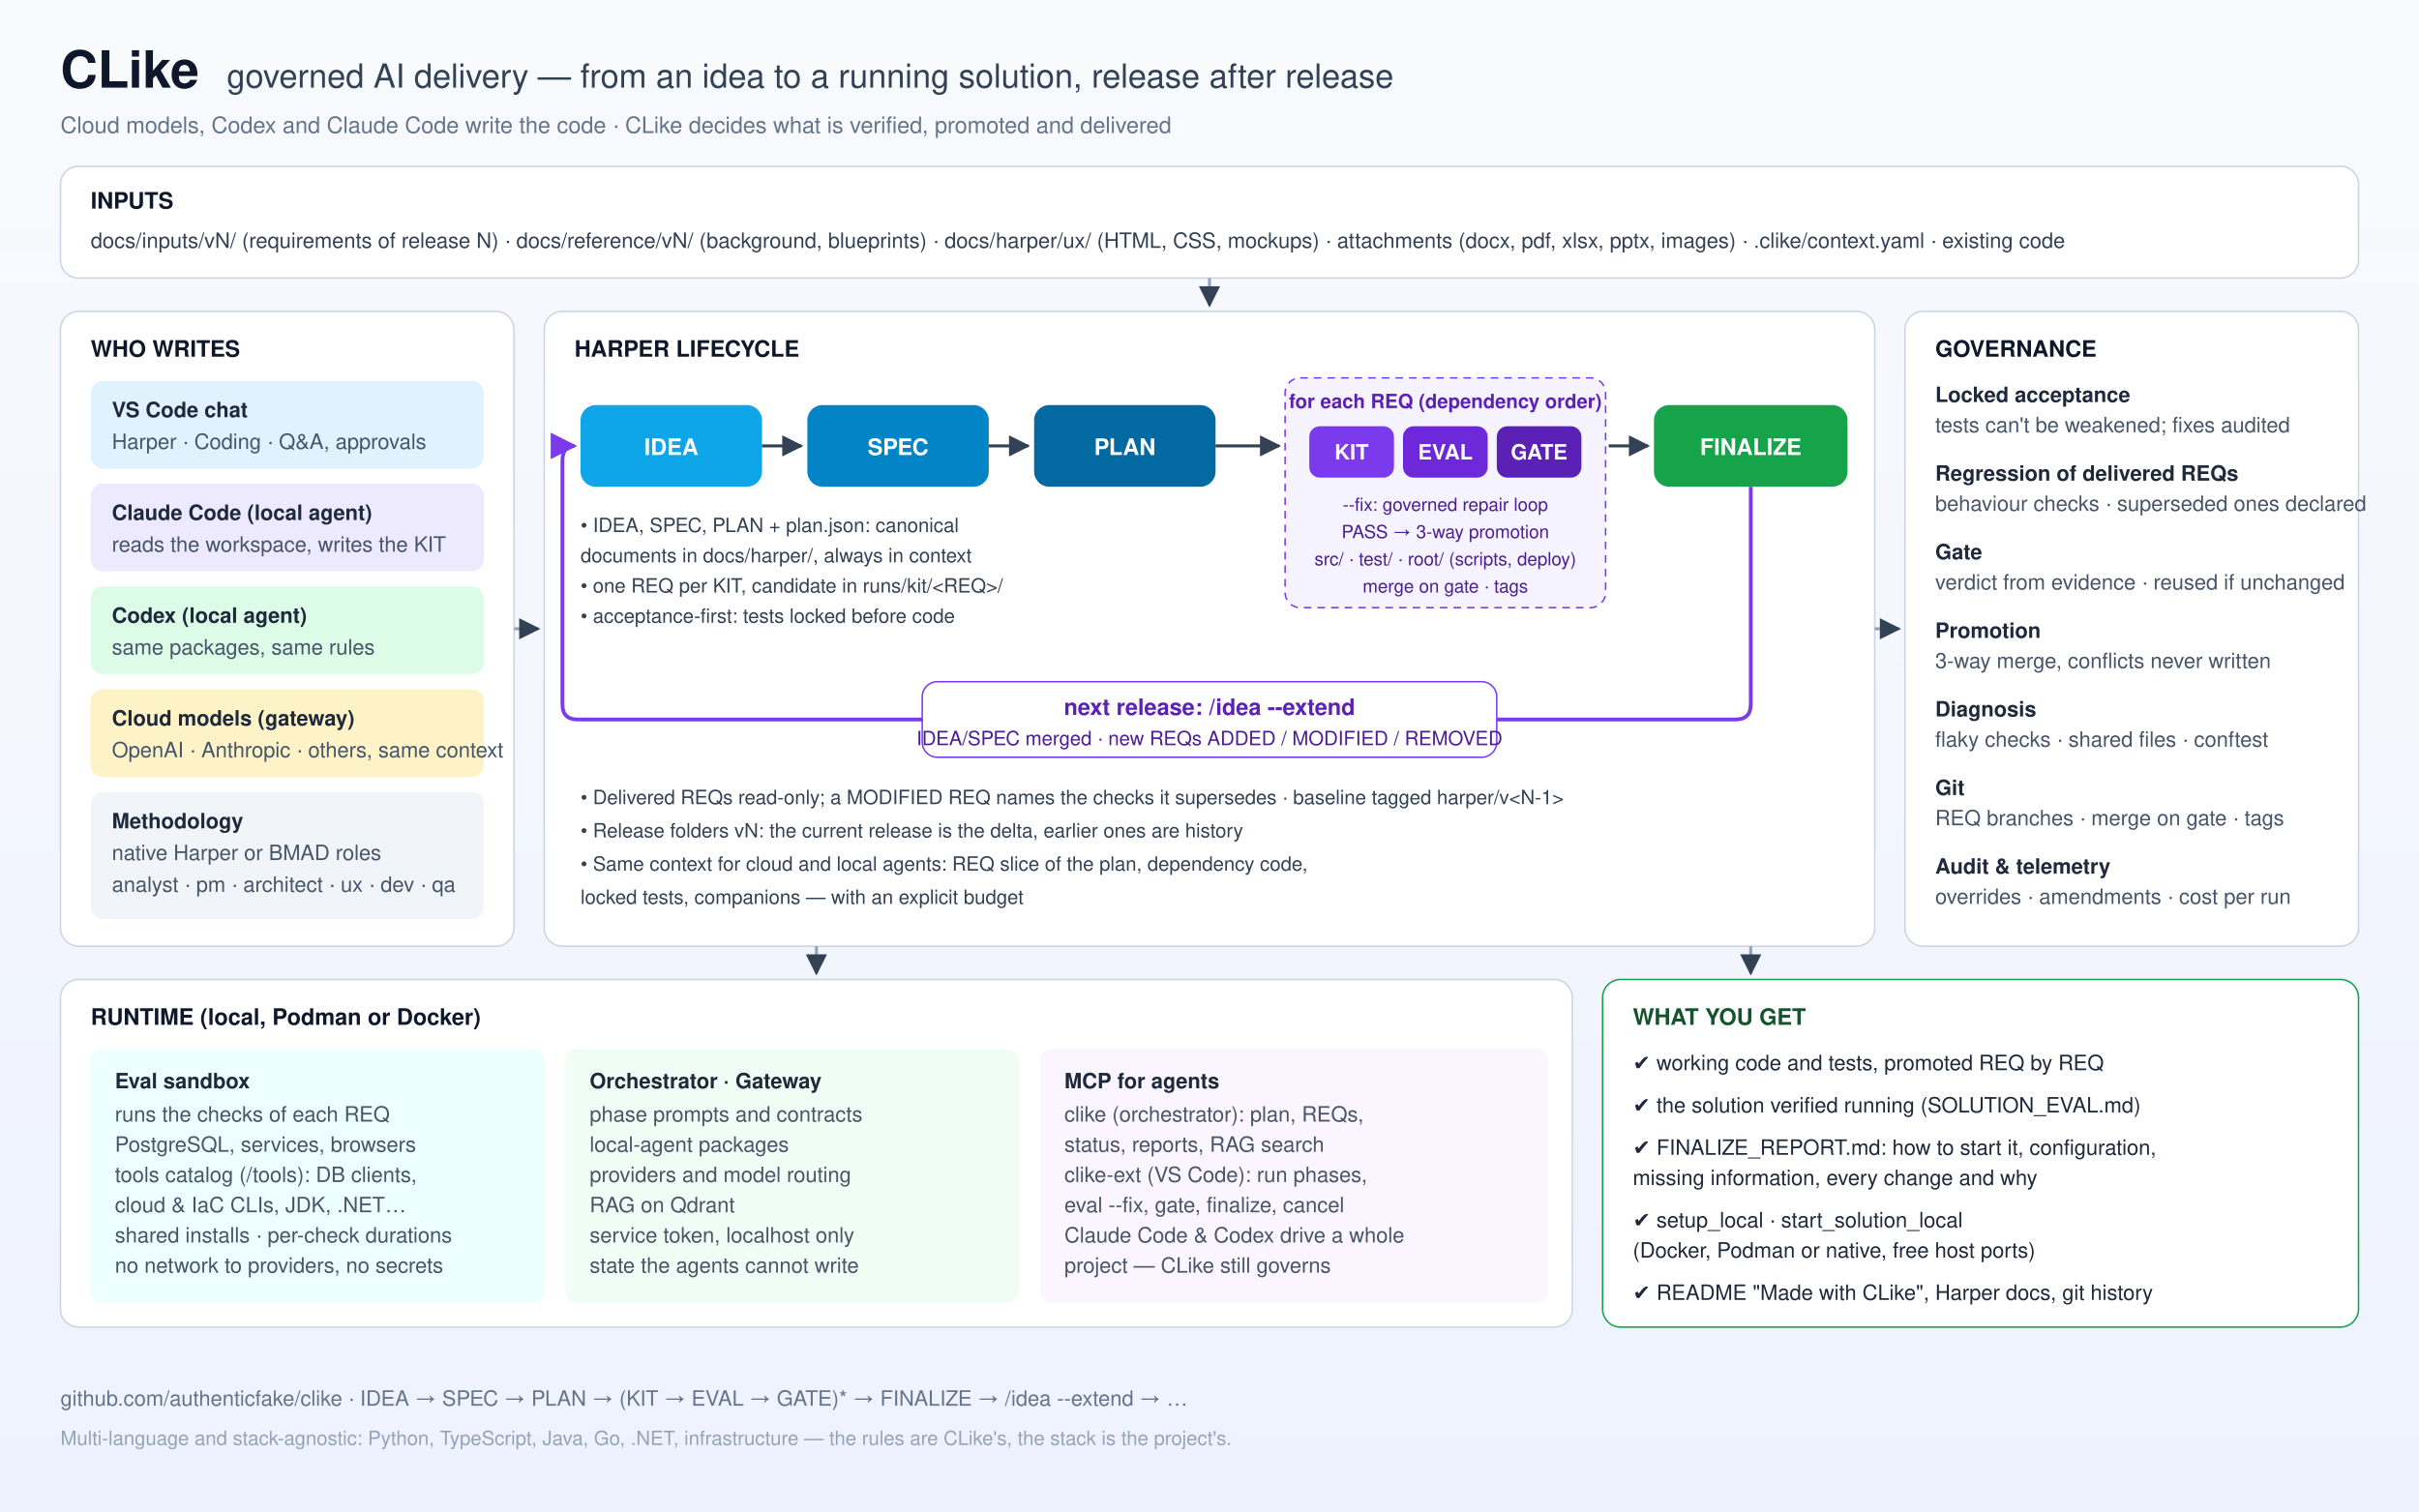
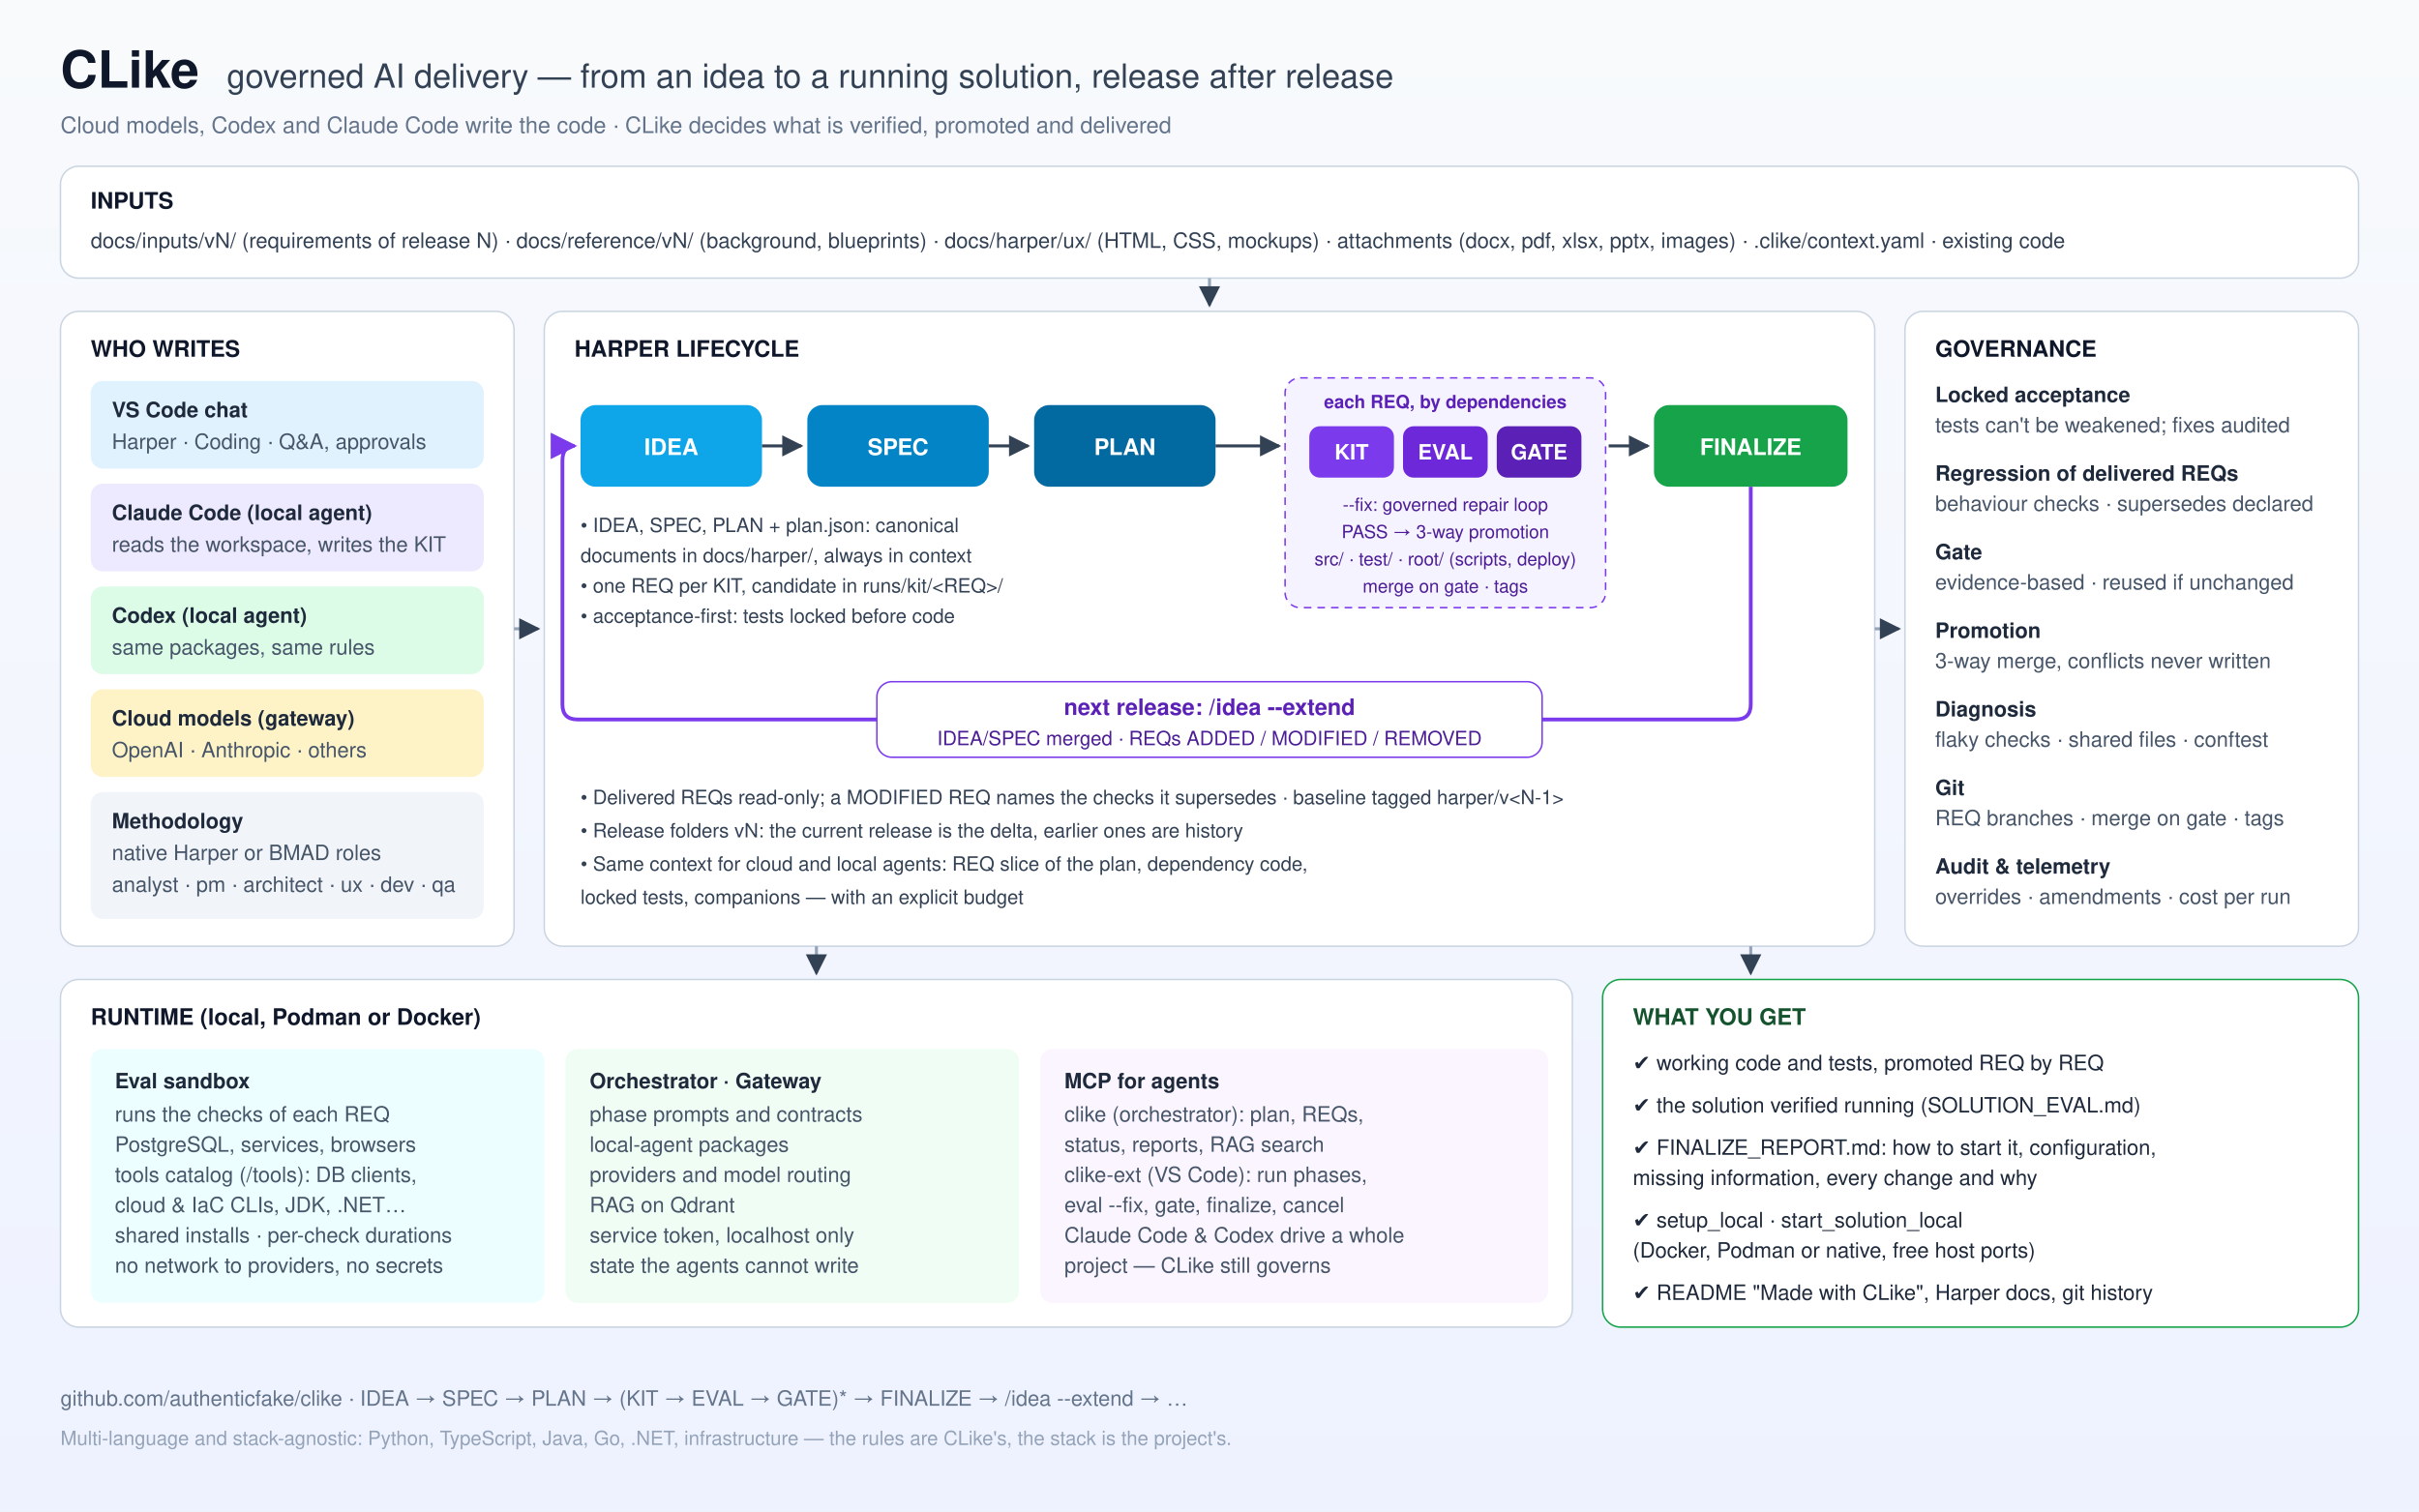
<svg xmlns="http://www.w3.org/2000/svg" width="1600" height="1000" viewBox="0 0 1600 1000" font-family="-apple-system, 'Segoe UI', Helvetica, Arial, sans-serif">
  <defs>
    <marker id="arrow" viewBox="0 0 10 10" refX="9" refY="5" markerWidth="7" markerHeight="7" orient="auto-start-reverse">
      <path d="M 0 0 L 10 5 L 0 10 z" fill="#334155" />
    </marker>
    <marker id="arrowAccent" viewBox="0 0 10 10" refX="9" refY="5" markerWidth="7" markerHeight="7" orient="auto-start-reverse">
      <path d="M 0 0 L 10 5 L 0 10 z" fill="#7c3aed" />
    </marker>
    <linearGradient id="bg" x1="0" y1="0" x2="0" y2="1">
      <stop offset="0" stop-color="#f8fafc" />
      <stop offset="1" stop-color="#eef2ff" />
    </linearGradient>
  </defs>
  <rect width="1600" height="1000" fill="url(#bg)" />
  <text x="40" y="58" font-size="34" font-weight="700" fill="#0f172a">CLike</text>
  <text x="150" y="58" font-size="22" fill="#334155">governed AI delivery — from an idea to a running solution, release after release</text>
  <text x="40" y="88" font-size="15" fill="#64748b">Cloud models, Codex and Claude Code write the code · CLike decides what is verified, promoted and delivered</text>
  <rect x="40" y="110" width="1520" height="74" rx="12" fill="#ffffff" stroke="#cbd5e1" />
  <text x="60" y="138" font-size="15" font-weight="700" fill="#0f172a">INPUTS</text>
  <text x="60" y="164" font-size="14" fill="#334155">docs/inputs/vN/ (requirements of release N)  ·  docs/reference/vN/ (background, blueprints)  ·  docs/harper/ux/ (HTML, CSS, mockups)  ·  attachments (docx, pdf, xlsx, pptx, images)  ·  .clike/context.yaml  ·  existing code</text>
  <rect x="40" y="206" width="300" height="420" rx="12" fill="#ffffff" stroke="#cbd5e1" />
  <text x="60" y="236" font-size="15" font-weight="700" fill="#0f172a">WHO WRITES</text>
  <g font-size="14" fill="#1e293b">
    <rect x="60" y="252" width="260" height="58" rx="8" fill="#e0f2fe" />
    <text x="74" y="276" font-weight="600">VS Code chat</text>
    <text x="74" y="297" fill="#475569">Harper · Coding · Q&amp;A, approvals</text>
    <rect x="60" y="320" width="260" height="58" rx="8" fill="#ede9fe" />
    <text x="74" y="344" font-weight="600">Claude Code (local agent)</text>
    <text x="74" y="365" fill="#475569">reads the workspace, writes the KIT</text>
    <rect x="60" y="388" width="260" height="58" rx="8" fill="#dcfce7" />
    <text x="74" y="412" font-weight="600">Codex (local agent)</text>
    <text x="74" y="433" fill="#475569">same packages, same rules</text>
    <rect x="60" y="456" width="260" height="58" rx="8" fill="#fef3c7" />
    <text x="74" y="480" font-weight="600">Cloud models (gateway)</text>
-     <text x="74" y="501" fill="#475569">OpenAI · Anthropic · others, same context</text>
+     <text x="74" y="501" fill="#475569">OpenAI · Anthropic · others</text>
    <rect x="60" y="524" width="260" height="84" rx="8" fill="#f1f5f9" />
    <text x="74" y="548" font-weight="600">Methodology</text>
    <text x="74" y="569" fill="#475569">native Harper or BMAD roles</text>
    <text x="74" y="590" fill="#475569">analyst · pm · architect · ux · dev · qa</text>
  </g>
  <rect x="360" y="206" width="880" height="420" rx="12" fill="#ffffff" stroke="#cbd5e1" />
  <text x="380" y="236" font-size="15" font-weight="700" fill="#0f172a">HARPER LIFECYCLE</text>
  <g font-size="15" font-weight="700" fill="#ffffff" text-anchor="middle">
    <rect x="384" y="268" width="120" height="54" rx="10" fill="#0ea5e9" />
    <text x="444" y="301">IDEA</text>
    <rect x="534" y="268" width="120" height="54" rx="10" fill="#0284c7" />
    <text x="594" y="301">SPEC</text>
    <rect x="684" y="268" width="120" height="54" rx="10" fill="#0369a1" />
    <text x="744" y="301">PLAN</text>
    <rect x="1094" y="268" width="128" height="54" rx="10" fill="#16a34a" />
    <text x="1158" y="301">FINALIZE</text>
  </g>
  <g stroke="#334155" stroke-width="2" fill="none">
    <line x1="504" y1="295" x2="530" y2="295" marker-end="url(#arrow)" />
    <line x1="654" y1="295" x2="680" y2="295" marker-end="url(#arrow)" />
    <line x1="804" y1="295" x2="846" y2="295" marker-end="url(#arrow)" />
    <line x1="1064" y1="295" x2="1090" y2="295" marker-end="url(#arrow)" />
  </g>
  <rect x="850" y="250" width="212" height="152" rx="10" fill="#f5f3ff" stroke="#7c3aed" stroke-dasharray="5 4" />
-   <text x="956" y="270" font-size="13" font-weight="700" fill="#5b21b6" text-anchor="middle">for each REQ (dependency order)</text>
+   <text x="956" y="270" font-size="12" font-weight="700" fill="#5b21b6" text-anchor="middle">each REQ, by dependencies</text>
  <g font-size="14" font-weight="700" fill="#ffffff" text-anchor="middle">
    <rect x="866" y="282" width="56" height="34" rx="7" fill="#7c3aed" />
    <text x="894" y="304">KIT</text>
    <rect x="928" y="282" width="56" height="34" rx="7" fill="#6d28d9" />
    <text x="956" y="304">EVAL</text>
    <rect x="990" y="282" width="56" height="34" rx="7" fill="#5b21b6" />
    <text x="1018" y="304">GATE</text>
  </g>
  <g font-size="12" fill="#4c1d95" text-anchor="middle">
    <text x="956" y="338">--fix: governed repair loop</text>
    <text x="956" y="356">PASS → 3-way promotion</text>
    <text x="956" y="374">src/ · test/ · root/ (scripts, deploy)</text>
    <text x="956" y="392">merge on gate · tags</text>
  </g>
  <path d="M 1158 322 L 1158 466 Q 1158 476 1148 476 L 382 476 Q 372 476 372 466 L 372 305 Q 372 295 380 295" stroke="#7c3aed" stroke-width="2.5" fill="none" marker-end="url(#arrowAccent)" />
-   <rect x="610" y="451" width="380" height="50" rx="10" fill="#ffffff" stroke="#7c3aed" />
+   <rect x="580" y="451" width="440" height="50" rx="10" fill="#ffffff" stroke="#7c3aed" />
  <text x="800" y="473" font-size="15" font-weight="700" fill="#5b21b6" text-anchor="middle">next release: /idea --extend</text>
-   <text x="800" y="493" font-size="13" fill="#4c1d95" text-anchor="middle">IDEA/SPEC merged · new REQs ADDED / MODIFIED / REMOVED</text>
+   <text x="800" y="493" font-size="13" fill="#4c1d95" text-anchor="middle">IDEA/SPEC merged · REQs ADDED / MODIFIED / REMOVED</text>
  <g font-size="13" fill="#334155">
    <text x="384" y="352">• IDEA, SPEC, PLAN + plan.json: canonical</text>
    <text x="384" y="372">  documents in docs/harper/, always in context</text>
    <text x="384" y="392">• one REQ per KIT, candidate in runs/kit/&lt;REQ&gt;/</text>
    <text x="384" y="412">• acceptance-first: tests locked before code</text>
  </g>
  <g font-size="13" fill="#334155">
    <text x="384" y="532">• Delivered REQs read-only; a MODIFIED REQ names the checks it supersedes · baseline tagged harper/v&lt;N-1&gt;</text>
    <text x="384" y="554">• Release folders vN: the current release is the delta, earlier ones are history</text>
    <text x="384" y="576">• Same context for cloud and local agents: REQ slice of the plan, dependency code,</text>
    <text x="384" y="598">  locked tests, companions — with an explicit budget</text>
  </g>
  <rect x="1260" y="206" width="300" height="420" rx="12" fill="#ffffff" stroke="#cbd5e1" />
  <text x="1280" y="236" font-size="15" font-weight="700" fill="#0f172a">GOVERNANCE</text>
  <g font-size="14" fill="#1e293b">
    <text x="1280" y="266" font-weight="600">Locked acceptance</text>
    <text x="1280" y="286" fill="#475569">tests can't be weakened; fixes audited</text>
    <text x="1280" y="318" font-weight="600">Regression of delivered REQs</text>
-     <text x="1280" y="338" fill="#475569">behaviour checks · superseded ones declared</text>
+     <text x="1280" y="338" fill="#475569">behaviour checks · supersedes declared</text>
    <text x="1280" y="370" font-weight="600">Gate</text>
-     <text x="1280" y="390" fill="#475569">verdict from evidence · reused if unchanged</text>
+     <text x="1280" y="390" fill="#475569">evidence-based · reused if unchanged</text>
    <text x="1280" y="422" font-weight="600">Promotion</text>
    <text x="1280" y="442" fill="#475569">3-way merge, conflicts never written</text>
    <text x="1280" y="474" font-weight="600">Diagnosis</text>
    <text x="1280" y="494" fill="#475569">flaky checks · shared files · conftest</text>
    <text x="1280" y="526" font-weight="600">Git</text>
    <text x="1280" y="546" fill="#475569">REQ branches · merge on gate · tags</text>
    <text x="1280" y="578" font-weight="600">Audit &amp; telemetry</text>
    <text x="1280" y="598" fill="#475569">overrides · amendments · cost per run</text>
  </g>
  <rect x="40" y="648" width="1000" height="230" rx="12" fill="#ffffff" stroke="#cbd5e1" />
  <text x="60" y="678" font-size="15" font-weight="700" fill="#0f172a">RUNTIME (local, Podman or Docker)</text>
  <g font-size="14" fill="#1e293b">
    <rect x="60" y="694" width="300" height="168" rx="8" fill="#ecfeff" />
    <text x="76" y="720" font-weight="600">Eval sandbox</text>
    <text x="76" y="742" fill="#475569">runs the checks of each REQ</text>
    <text x="76" y="762" fill="#475569">PostgreSQL, services, browsers</text>
    <text x="76" y="782" fill="#475569">tools catalog (/tools): DB clients,</text>
    <text x="76" y="802" fill="#475569">cloud &amp; IaC CLIs, JDK, .NET…</text>
    <text x="76" y="822" fill="#475569">shared installs · per-check durations</text>
    <text x="76" y="842" fill="#475569">no network to providers, no secrets</text>
    <rect x="374" y="694" width="300" height="168" rx="8" fill="#f0fdf4" />
    <text x="390" y="720" font-weight="600">Orchestrator · Gateway</text>
    <text x="390" y="742" fill="#475569">phase prompts and contracts</text>
    <text x="390" y="762" fill="#475569">local-agent packages</text>
    <text x="390" y="782" fill="#475569">providers and model routing</text>
    <text x="390" y="802" fill="#475569">RAG on Qdrant</text>
    <text x="390" y="822" fill="#475569">service token, localhost only</text>
    <text x="390" y="842" fill="#475569">state the agents cannot write</text>
    <rect x="688" y="694" width="336" height="168" rx="8" fill="#faf5ff" />
    <text x="704" y="720" font-weight="600">MCP for agents</text>
    <text x="704" y="742" fill="#475569">clike (orchestrator): plan, REQs,</text>
    <text x="704" y="762" fill="#475569">status, reports, RAG search</text>
    <text x="704" y="782" fill="#475569">clike-ext (VS Code): run phases,</text>
    <text x="704" y="802" fill="#475569">eval --fix, gate, finalize, cancel</text>
    <text x="704" y="822" fill="#475569">Claude Code &amp; Codex drive a whole</text>
    <text x="704" y="842" fill="#475569">project — CLike still governs</text>
  </g>
  <rect x="1060" y="648" width="500" height="230" rx="12" fill="#ffffff" stroke="#16a34a" />
  <text x="1080" y="678" font-size="15" font-weight="700" fill="#14532d">WHAT YOU GET</text>
  <g font-size="14" fill="#1e293b">
    <text x="1080" y="708">✔ working code and tests, promoted REQ by REQ</text>
    <text x="1080" y="736">✔ the solution verified running (SOLUTION_EVAL.md)</text>
    <text x="1080" y="764">✔ FINALIZE_REPORT.md: how to start it, configuration,</text>
    <text x="1080" y="784">   missing information, every change and why</text>
    <text x="1080" y="812">✔ setup_local · start_solution_local</text>
    <text x="1080" y="832">   (Docker, Podman or native, free host ports)</text>
    <text x="1080" y="860">✔ README "Made with CLike", Harper docs, git history</text>
  </g>
  <g stroke="#94a3b8" stroke-width="2" fill="none">
    <line x1="340" y1="416" x2="356" y2="416" marker-end="url(#arrow)" />
    <line x1="1240" y1="416" x2="1256" y2="416" marker-end="url(#arrow)" />
    <line x1="800" y1="184" x2="800" y2="202" marker-end="url(#arrow)" />
    <line x1="1158" y1="626" x2="1158" y2="644" marker-end="url(#arrow)" />
    <line x1="540" y1="626" x2="540" y2="644" marker-end="url(#arrow)" />
  </g>
  <text x="40" y="930" font-size="14" fill="#64748b">github.com/authenticfake/clike · IDEA → SPEC → PLAN → (KIT → EVAL → GATE)* → FINALIZE → /idea --extend → …</text>
  <text x="40" y="956" font-size="13" fill="#94a3b8">Multi-language and stack-agnostic: Python, TypeScript, Java, Go, .NET, infrastructure — the rules are CLike's, the stack is the project's.</text>
</svg>
